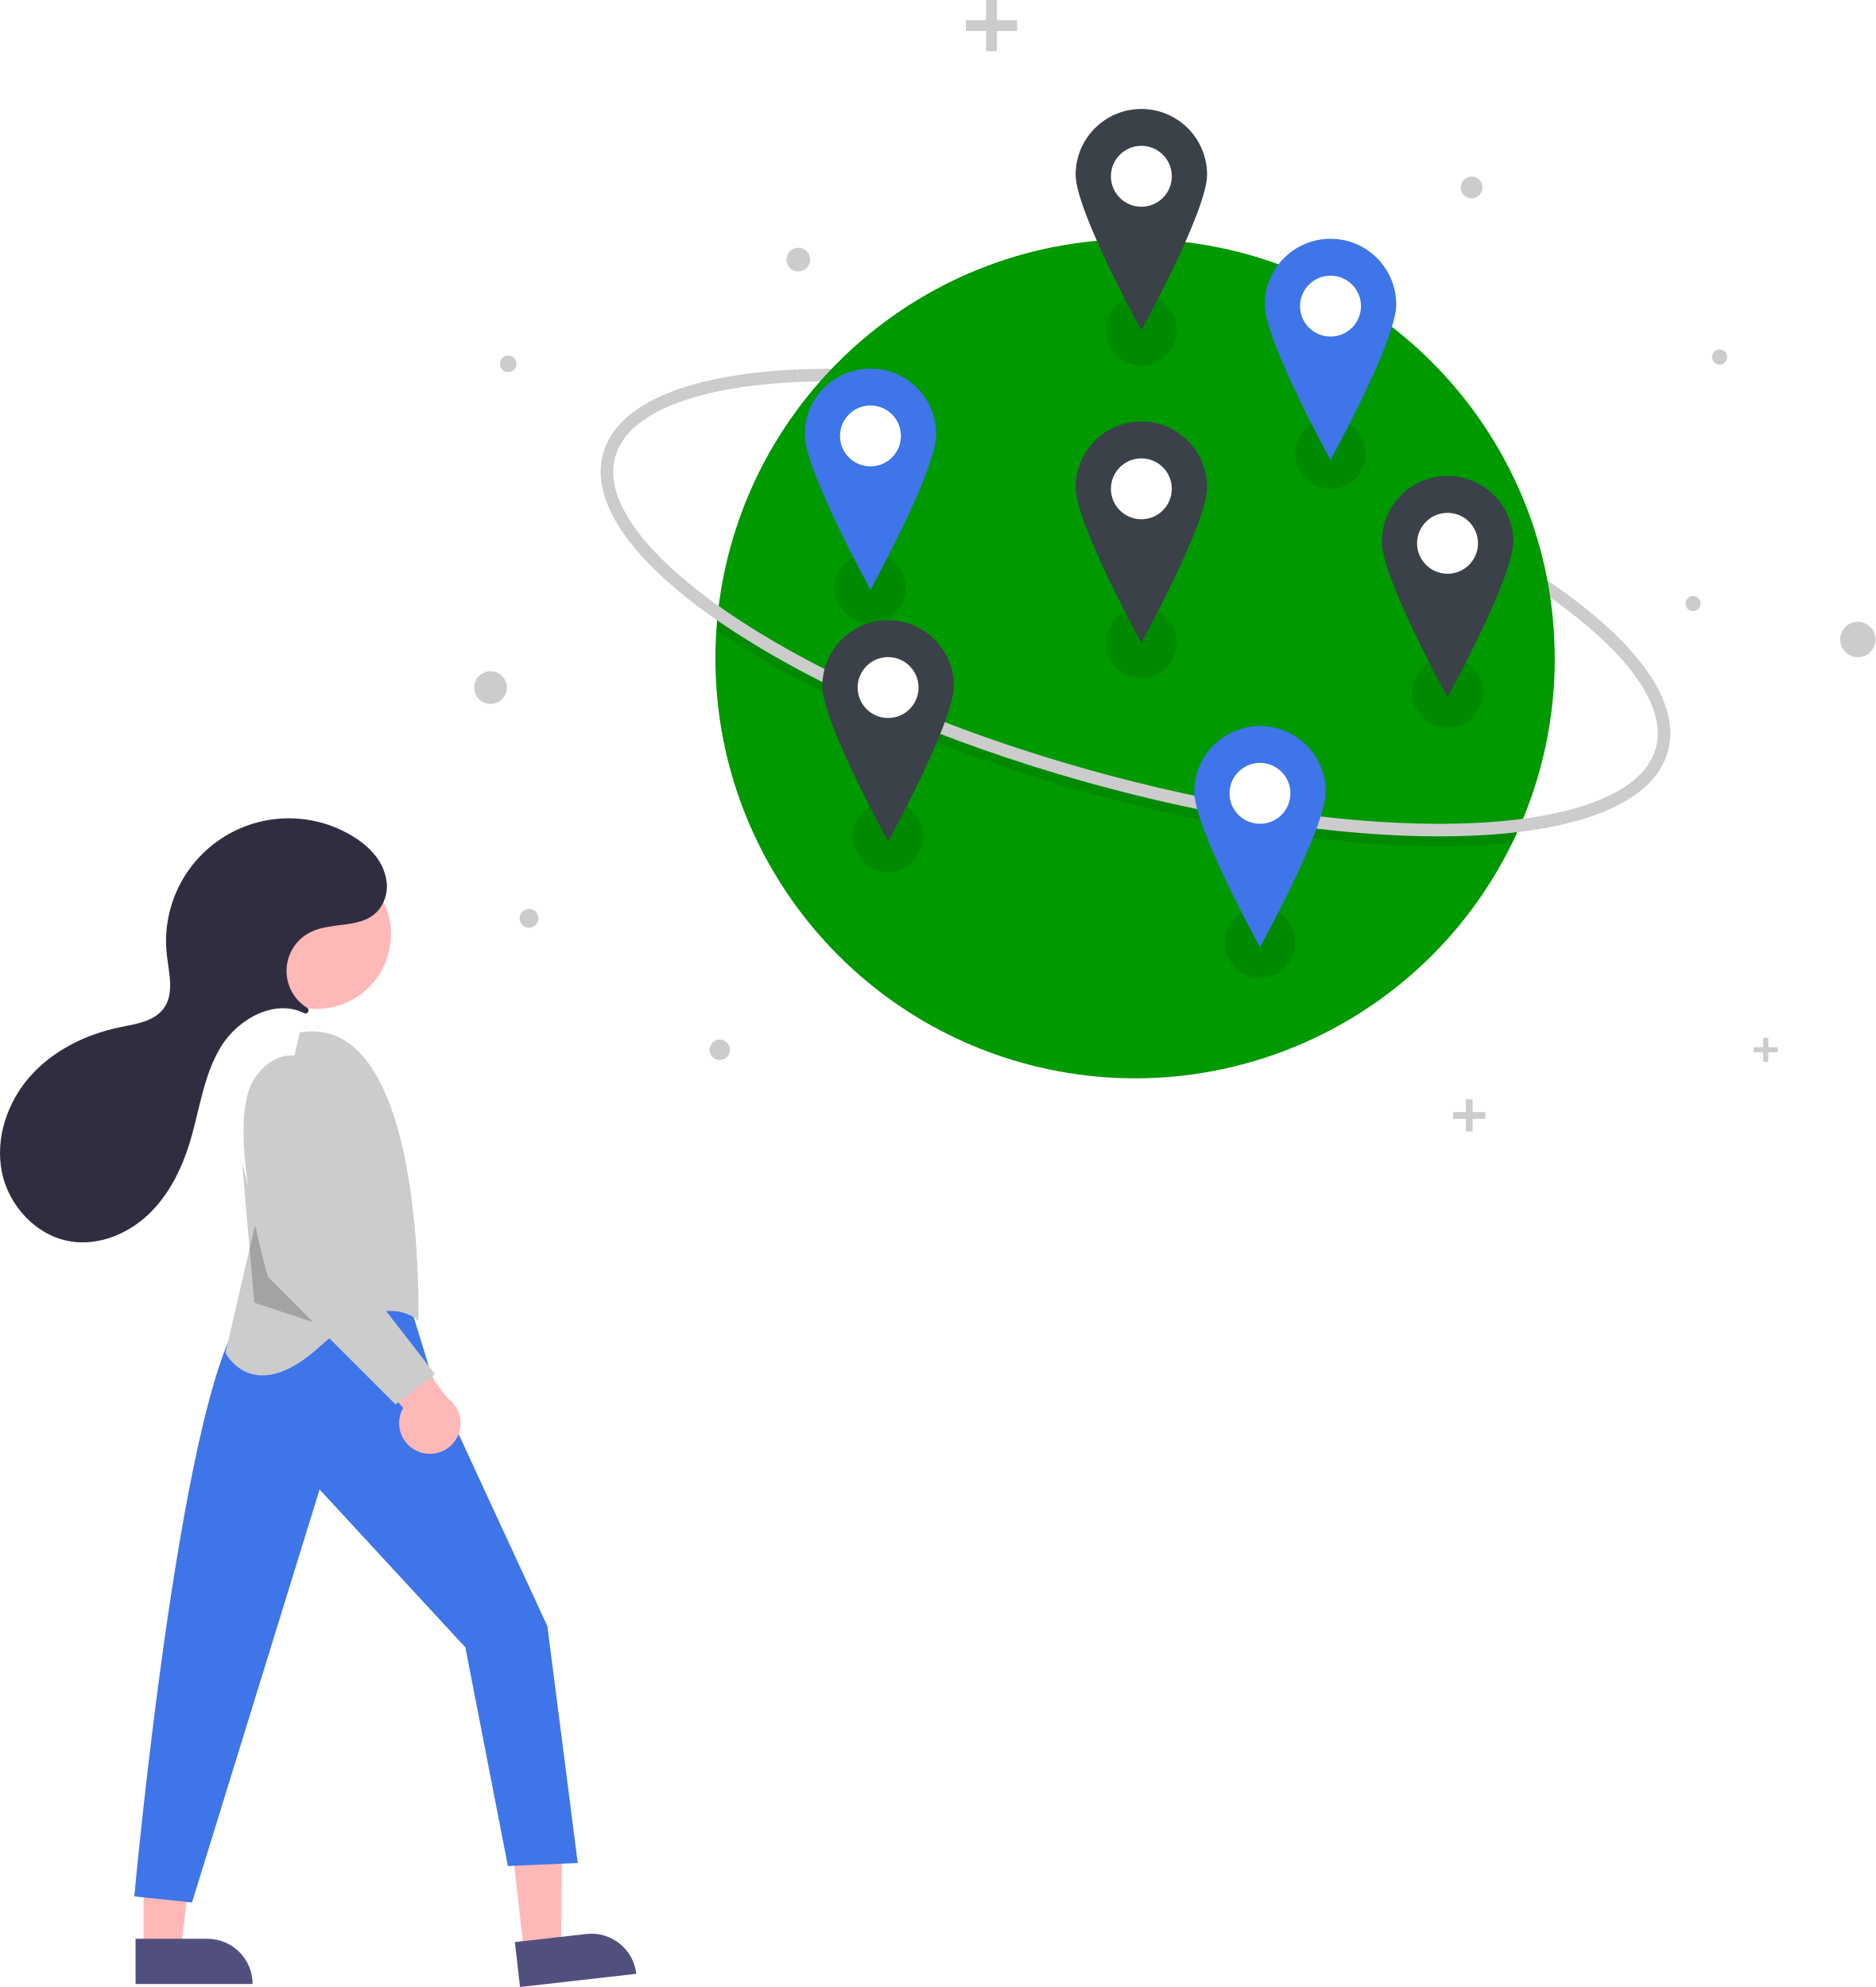
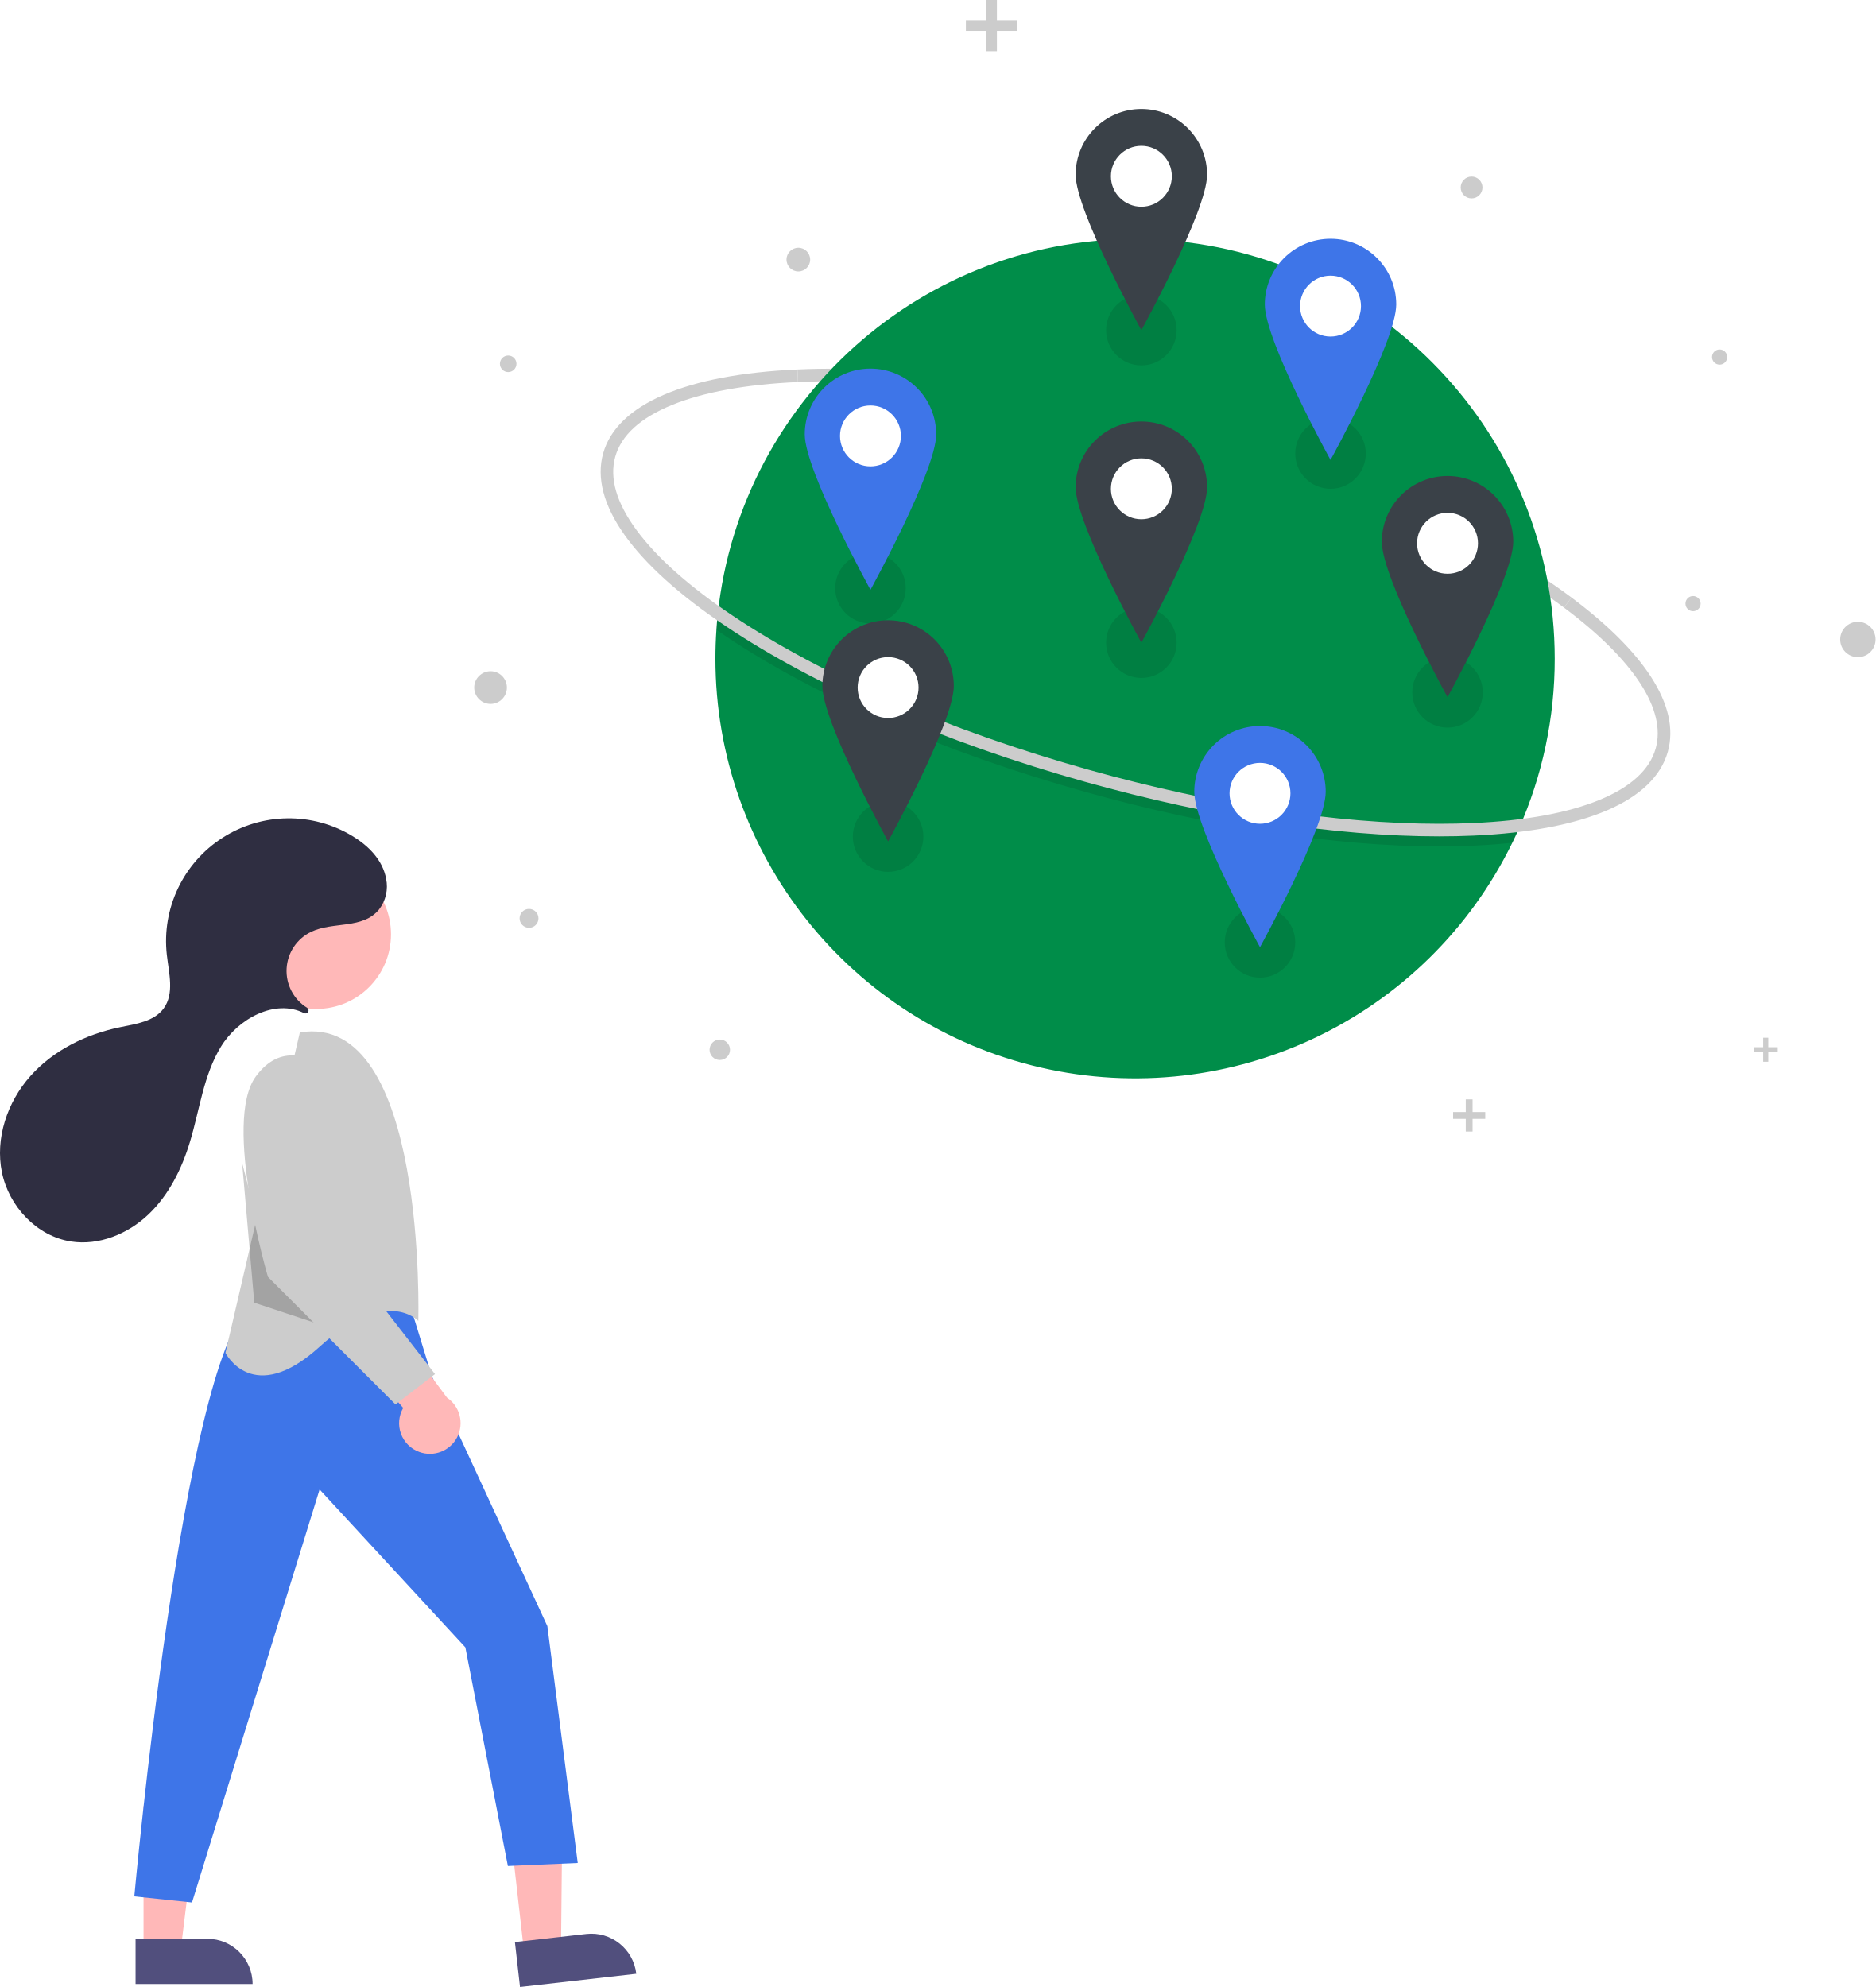
<svg xmlns="http://www.w3.org/2000/svg" style="isolation:isolate" viewBox="868.32 317 617.539 654.322" width="617.539pt" height="654.322pt">
  <defs>
-     <clipPath id="_clipPath_miueK3jXmeFS1FyeJldLr8l21kV7qYOq">
+     <clipPath id="_clipPath_4W2RjKYU07HES9edFtrMjVRvlz4gzEJx">
      <rect x="868.32" y="317" width="617.539" height="654.322" />
    </clipPath>
  </defs>
-   <g clip-path="url(#_clipPath_miueK3jXmeFS1FyeJldLr8l21kV7qYOq)">
+   <g clip-path="url(#_clipPath_4W2RjKYU07HES9edFtrMjVRvlz4gzEJx)">
    <g>
      <path d=" M 1383.257 517.076 C 1354.019 495.219 1308.225 474.547 1257.617 460.363 C 1211.539 447.447 1166.596 441.212 1131.057 442.804 L 1130.872 438.671 C 1166.834 437.061 1212.244 443.348 1258.734 456.379 C 1309.813 470.696 1356.103 491.612 1385.734 513.763 L 1383.257 517.076 Z " fill="rgb(204,204,204)" />
-       <path d=" M 1380.221 533.913 C 1380.247 553.278 1376.187 572.432 1368.307 590.121 Q 1367.32 592.343 1366.251 594.523 C 1338.026 652.333 1273.644 683.021 1210.962 668.541 C 1148.281 654.061 1103.882 598.245 1103.872 533.913 Q 1103.872 529.116 1104.199 524.393 Q 1104.354 521.992 1104.6 519.619 C 1112.21 446.483 1175.763 392.115 1249.196 395.924 C 1322.629 399.732 1380.218 460.381 1380.221 533.913 L 1380.221 533.913 Z " fill="rgb(0,153,0)" />
+       <path d=" M 1380.221 533.913 C 1380.247 553.278 1376.187 572.432 1368.307 590.121 Q 1367.32 592.343 1366.251 594.523 C 1338.026 652.333 1273.644 683.021 1210.962 668.541 C 1148.281 654.061 1103.882 598.245 1103.872 533.913 Q 1103.872 529.116 1104.199 524.393 Q 1104.354 521.992 1104.6 519.619 C 1112.21 446.483 1175.763 392.115 1249.196 395.924 C 1322.629 399.732 1380.218 460.381 1380.221 533.913 L 1380.221 533.913 Z " fill="rgb(0,141,73)" />
      <g opacity="0.1">
        <path d=" M 1368.307 590.121 Q 1367.32 592.343 1366.251 594.523 Q 1360.194 595.181 1353.501 595.479 C 1349.806 595.644 1346.004 595.727 1342.12 595.727 C 1308.189 595.727 1267.353 589.464 1225.635 577.773 C 1179.144 564.741 1137.084 546.514 1107.198 526.445 Q 1105.672 525.421 1104.199 524.393 Q 1104.354 521.992 1104.6 519.619 Q 1106.977 521.313 1109.503 523.012 C 1139.036 542.84 1180.675 560.873 1226.752 573.789 C 1268.105 585.381 1308.557 591.59 1342.099 591.59 Q 1347.852 591.59 1353.315 591.346 Q 1361.27 590.986 1368.307 590.121 Z " fill="rgb(0,0,0)" />
      </g>
      <path d=" M 1342.12 592.418 C 1308.19 592.419 1267.352 586.155 1225.636 574.463 C 1179.146 561.432 1137.083 543.204 1107.198 523.136 C 1076.688 502.65 1062.382 482.463 1066.914 466.295 C 1071.445 450.127 1094.159 440.316 1130.872 438.671 L 1131.057 442.804 C 1113.913 443.572 1099.941 446.121 1089.529 450.378 C 1079.143 454.625 1072.874 460.356 1070.897 467.412 C 1068.919 474.467 1071.296 482.621 1077.962 491.648 C 1084.644 500.696 1095.256 510.135 1109.504 519.702 C 1139.034 539.531 1180.674 557.564 1226.753 570.479 C 1268.107 582.07 1308.555 588.281 1342.1 588.282 Q 1347.849 588.282 1353.313 588.038 C 1370.458 587.269 1384.43 584.721 1394.841 580.464 C 1405.227 576.217 1411.496 570.486 1413.474 563.43 C 1417.024 550.761 1406.293 534.299 1383.257 517.076 L 1385.734 513.763 C 1397.588 522.626 1406.364 531.362 1411.816 539.728 C 1417.661 548.697 1419.559 557.048 1417.457 564.547 C 1412.925 580.715 1390.211 590.525 1353.499 592.171 C 1349.804 592.336 1346.005 592.418 1342.12 592.418 Z " fill="rgb(204,204,204)" />
      <circle vector-effect="non-scaling-stroke" cx="1245.702" cy="369.235" r="1.583" fill="rgb(242,242,242)" />
      <circle vector-effect="non-scaling-stroke" cx="1035.645" cy="436.801" r="2.724" fill="rgb(204,204,204)" />
      <circle vector-effect="non-scaling-stroke" cx="1029.839" cy="543.413" r="5.381" fill="rgb(204,204,204)" />
      <circle vector-effect="non-scaling-stroke" cx="1352.842" cy="378.735" r="3.586" fill="rgb(204,204,204)" />
      <circle vector-effect="non-scaling-stroke" cx="1480.037" cy="527.579" r="5.823" fill="rgb(204,204,204)" />
      <circle vector-effect="non-scaling-stroke" cx="1434.506" cy="434.58" r="2.498" fill="rgb(204,204,204)" />
      <circle vector-effect="non-scaling-stroke" cx="1131.173" cy="402.485" r="3.897" fill="rgb(204,204,204)" />
      <circle vector-effect="non-scaling-stroke" cx="1425.762" cy="515.772" r="2.498" fill="rgb(204,204,204)" />
      <circle vector-effect="non-scaling-stroke" cx="1042.506" cy="619.413" r="3.109" fill="rgb(204,204,204)" />
      <circle vector-effect="non-scaling-stroke" cx="1105.312" cy="662.691" r="3.367" fill="rgb(204,204,204)" />
      <path d=" M 1203.2 323.645 L 1196.555 323.645 L 1196.555 317 L 1192.99 317 L 1192.99 323.645 L 1186.342 323.645 L 1186.342 327.213 L 1192.99 327.213 L 1192.99 333.858 L 1196.555 333.858 L 1196.555 327.213 L 1203.2 327.213 L 1203.2 323.645 L 1203.2 323.645 Z " fill="rgb(204,204,204)" />
      <path d=" M 1357.342 683.201 L 1353.168 683.201 L 1353.168 679.029 L 1350.93 679.029 L 1350.93 683.201 L 1346.758 683.201 L 1346.758 685.44 L 1350.93 685.44 L 1350.93 689.612 L 1353.168 689.612 L 1353.168 685.44 L 1357.342 685.44 L 1357.342 683.201 L 1357.342 683.201 Z " fill="rgb(204,204,204)" />
      <path d=" M 1453.646 661.844 L 1450.527 661.844 L 1450.527 658.725 L 1448.852 658.725 L 1448.852 661.844 L 1445.733 661.844 L 1445.733 663.519 L 1448.852 663.519 L 1448.852 666.638 L 1450.527 666.638 L 1450.527 663.519 L 1453.646 663.519 L 1453.646 661.844 L 1453.646 661.844 Z " fill="rgb(204,204,204)" />
      <g opacity="0.1">
        <circle vector-effect="non-scaling-stroke" cx="1244.119" cy="425.717" r="11.611" fill="rgb(0,0,0)" />
      </g>
      <g opacity="0.1">
        <circle vector-effect="non-scaling-stroke" cx="1154.924" cy="510.69" r="11.611" fill="rgb(0,0,0)" />
      </g>
      <g opacity="0.1">
        <circle vector-effect="non-scaling-stroke" cx="1283.175" cy="627.33" r="11.611" fill="rgb(0,0,0)" />
      </g>
      <g opacity="0.1">
        <circle vector-effect="non-scaling-stroke" cx="1244.119" cy="528.635" r="11.611" fill="rgb(0,0,0)" />
      </g>
      <g opacity="0.1">
        <circle vector-effect="non-scaling-stroke" cx="1160.729" cy="592.496" r="11.611" fill="rgb(0,0,0)" />
      </g>
      <g opacity="0.1">
        <circle vector-effect="non-scaling-stroke" cx="1306.397" cy="466.357" r="11.611" fill="rgb(0,0,0)" />
      </g>
      <g opacity="0.1">
        <circle vector-effect="non-scaling-stroke" cx="1344.925" cy="544.996" r="11.611" fill="rgb(0,0,0)" />
      </g>
      <circle vector-effect="non-scaling-stroke" cx="1244.119" cy="477.968" r="15.306" fill="rgb(255,255,255)" />
      <path d=" M 1244.119 455.801 C 1238.38 455.801 1232.876 458.081 1228.818 462.139 C 1224.76 466.197 1222.48 471.701 1222.48 477.44 C 1222.48 489.391 1244.119 528.635 1244.119 528.635 C 1244.119 528.635 1265.758 489.391 1265.758 477.44 C 1265.758 471.701 1263.478 466.197 1259.42 462.139 C 1255.362 458.081 1249.858 455.801 1244.119 455.801 L 1244.119 455.801 Z  M 1244.119 487.996 C 1238.58 487.996 1234.091 483.506 1234.091 477.968 C 1234.091 472.429 1238.58 467.94 1244.119 467.94 C 1249.657 467.94 1254.147 472.429 1254.147 477.968 C 1254.147 480.627 1253.09 483.178 1251.21 485.058 C 1249.329 486.939 1246.778 487.996 1244.119 487.996 L 1244.119 487.996 Z " fill="rgb(58,65,72)" />
      <circle vector-effect="non-scaling-stroke" cx="1160.729" cy="543.413" r="15.306" fill="rgb(255,255,255)" />
      <path d=" M 1160.729 521.246 C 1154.99 521.246 1149.486 523.526 1145.428 527.584 C 1141.37 531.642 1139.09 537.146 1139.09 542.885 C 1139.09 554.836 1160.729 594.08 1160.729 594.08 C 1160.729 594.08 1182.368 554.836 1182.368 542.885 C 1182.368 537.146 1180.088 531.642 1176.03 527.584 C 1171.972 523.526 1166.468 521.246 1160.729 521.246 L 1160.729 521.246 Z  M 1160.729 553.44 C 1155.191 553.44 1150.701 548.951 1150.701 543.413 C 1150.701 537.874 1155.191 533.385 1160.729 533.385 C 1166.268 533.385 1170.757 537.874 1170.757 543.413 C 1170.757 546.072 1169.701 548.623 1167.82 550.503 C 1165.939 552.384 1163.389 553.44 1160.729 553.44 L 1160.729 553.44 Z " fill="rgb(58,65,72)" />
      <circle vector-effect="non-scaling-stroke" cx="1344.925" cy="495.912" r="15.306" fill="rgb(255,255,255)" />
      <path d=" M 1344.925 473.745 C 1339.186 473.745 1333.682 476.025 1329.624 480.083 C 1325.566 484.142 1323.286 489.646 1323.286 495.385 C 1323.286 507.335 1344.925 546.579 1344.925 546.579 C 1344.925 546.579 1366.564 507.335 1366.564 495.385 C 1366.564 489.646 1364.284 484.142 1360.226 480.083 C 1356.168 476.025 1350.664 473.745 1344.925 473.745 L 1344.925 473.745 Z  M 1344.925 505.94 C 1339.387 505.94 1334.897 501.45 1334.897 495.912 C 1334.897 490.374 1339.387 485.884 1344.925 485.884 C 1350.463 485.884 1354.953 490.374 1354.953 495.912 C 1354.953 498.572 1353.896 501.122 1352.016 503.003 C 1350.135 504.884 1347.585 505.94 1344.925 505.94 L 1344.925 505.94 Z " fill="rgb(58,65,72)" />
      <circle vector-effect="non-scaling-stroke" cx="1244.119" cy="375.05" r="15.306" fill="rgb(255,255,255)" />
      <path d=" M 1244.119 352.884 C 1232.168 352.884 1222.48 362.572 1222.48 374.523 C 1222.48 386.473 1244.119 425.717 1244.119 425.717 C 1244.119 425.717 1265.758 386.473 1265.758 374.523 C 1265.758 368.784 1263.478 363.28 1259.42 359.221 C 1255.362 355.163 1249.858 352.884 1244.119 352.884 L 1244.119 352.884 Z  M 1244.119 385.078 C 1238.58 385.078 1234.091 380.589 1234.091 375.05 C 1234.091 369.512 1238.58 365.022 1244.119 365.022 C 1249.657 365.022 1254.147 369.512 1254.147 375.05 C 1254.147 377.71 1253.09 380.261 1251.21 382.141 C 1249.329 384.022 1246.778 385.078 1244.119 385.078 L 1244.119 385.078 Z " fill="rgb(58,65,72)" />
      <circle vector-effect="non-scaling-stroke" cx="1283.175" cy="578.246" r="15.306" fill="rgb(255,255,255)" />
      <path d=" M 1283.174 556.079 C 1277.435 556.079 1271.932 558.359 1267.873 562.417 C 1263.815 566.475 1261.536 571.979 1261.536 577.718 C 1261.536 589.669 1283.174 628.913 1283.174 628.913 C 1283.174 628.913 1304.814 589.669 1304.814 577.718 C 1304.814 571.979 1302.534 566.475 1298.476 562.417 C 1294.417 558.359 1288.914 556.079 1283.174 556.079 Z  M 1283.174 588.274 C 1277.636 588.274 1273.147 583.784 1273.147 578.246 C 1273.147 572.708 1277.636 568.218 1283.175 568.218 C 1288.713 568.218 1293.202 572.708 1293.202 578.246 C 1293.202 580.906 1292.146 583.456 1290.265 585.337 C 1288.385 587.218 1285.834 588.274 1283.174 588.274 L 1283.174 588.274 Z " fill="rgb(62,117,232)" />
      <circle vector-effect="non-scaling-stroke" cx="1154.924" cy="460.551" r="15.306" fill="rgb(255,255,255)" />
      <path d=" M 1154.924 438.384 C 1149.185 438.384 1143.681 440.664 1139.623 444.722 C 1135.564 448.78 1133.285 454.284 1133.285 460.023 C 1133.285 471.974 1154.924 511.218 1154.924 511.218 C 1154.924 511.218 1176.563 471.974 1176.563 460.023 C 1176.563 454.284 1174.283 448.78 1170.225 444.722 C 1166.167 440.664 1160.663 438.384 1154.924 438.384 L 1154.924 438.384 Z  M 1154.924 470.579 C 1149.385 470.579 1144.896 466.089 1144.896 460.551 C 1144.896 455.013 1149.385 450.523 1154.924 450.523 C 1160.462 450.523 1164.952 455.013 1164.952 460.551 C 1164.952 463.21 1163.895 465.761 1162.014 467.642 C 1160.134 469.522 1157.583 470.579 1154.924 470.579 L 1154.924 470.579 Z " fill="rgb(62,117,232)" />
      <circle vector-effect="non-scaling-stroke" cx="1306.397" cy="417.801" r="15.306" fill="rgb(255,255,255)" />
      <path d=" M 1306.397 395.634 C 1300.658 395.634 1295.154 397.914 1291.096 401.972 C 1287.038 406.03 1284.758 411.534 1284.758 417.273 C 1284.758 429.224 1306.397 468.468 1306.397 468.468 C 1306.397 468.468 1328.036 429.224 1328.036 417.273 C 1328.036 405.322 1318.348 395.634 1306.397 395.634 L 1306.397 395.634 Z  M 1306.397 427.829 C 1300.859 427.829 1296.369 423.339 1296.369 417.801 C 1296.369 412.262 1300.859 407.773 1306.397 407.773 C 1311.935 407.773 1316.425 412.262 1316.425 417.801 C 1316.425 423.339 1311.935 427.829 1306.397 427.829 L 1306.397 427.829 L 1306.397 427.829 Z " fill="rgb(62,117,232)" />
      <path d=" M 1040.862 959.715 L 1053.044 958.332 L 1053.509 910.688 L 1035.53 912.729 L 1040.862 959.715 L 1040.862 959.715 Z " fill="rgb(255,184,184)" />
      <path d=" M 1077.82 966.978 L 1039.535 971.322 L 1037.857 956.53 L 1061.35 953.865 C 1069.519 952.938 1076.893 958.809 1077.82 966.978 L 1077.82 966.978 L 1077.82 966.978 Z " fill="rgb(81,79,125)" />
      <path d=" M 915.582 958.954 L 927.842 958.953 L 933.674 911.665 L 915.58 911.666 L 915.582 958.954 L 915.582 958.954 Z " fill="rgb(255,184,184)" />
      <path d=" M 951.486 970.336 L 912.956 970.338 L 912.955 955.451 L 936.599 955.45 C 944.821 955.45 951.486 962.115 951.486 970.336 L 951.486 970.336 L 951.486 970.336 Z " fill="rgb(81,79,125)" />
      <path d=" M 1003.544 747.486 L 1010.544 770.255 L 1048.544 852.486 L 1058.544 930.486 L 1035.544 931.486 L 1021.544 859.486 L 973.544 807.486 L 931.544 943.486 L 912.544 941.486 C 912.544 941.486 928.544 765.486 950.544 747.486 C 950.544 747.486 986.544 730.486 1003.544 747.486 Z " fill="rgb(62,117,232)" />
      <circle vector-effect="non-scaling-stroke" cx="972.492" cy="624.679" r="24.561" fill="rgb(255,184,184)" />
      <path d=" M 1006.044 751.986 C 1006.044 751.986 1009.044 649.986 967.044 656.986 C 967.044 656.986 942.544 762.486 942.544 762.486 C 942.544 762.486 951.544 780.486 973.544 760.486 C 995.544 740.486 1006.044 751.986 1006.044 751.986 Z " fill="rgb(204,204,204)" />
      <g opacity="0.2">
        <path d=" M 948.044 699.986 L 957.927 737.869 L 972.984 752.927 L 952.044 745.986 L 948.044 699.986 L 948.044 699.986 Z " fill="rgb(0,0,0)" />
      </g>
      <path d=" M 1006.354 795.124 C 1003.556 794.11 1001.351 791.908 1000.333 789.112 C 999.314 786.316 999.587 783.212 1001.077 780.636 L 977.718 753.593 L 996.132 751.196 L 1015.491 777.244 C 1019.746 780.097 1021.195 785.681 1018.864 790.243 C 1016.533 794.804 1011.159 796.902 1006.354 795.124 L 1006.354 795.124 Z " fill="rgb(255,184,184)" />
      <path d=" M 977.914 677.762 L 980.544 729.486 L 1011.544 769.486 L 998.544 779.486 L 956.544 737.486 C 956.544 737.486 941.544 686.486 952.544 671.486 C 956.669 665.861 961.215 664.314 965.288 664.578 C 972.221 665.155 977.636 670.81 977.914 677.762 Z " fill="rgb(204,204,204)" />
      <path d=" M 969.571 650.486 C 969.809 650.273 969.933 649.96 969.904 649.642 C 969.876 649.324 969.7 649.038 969.428 648.87 C 964.985 646.118 962.4 641.16 962.687 635.942 C 962.973 630.725 966.087 626.08 970.804 623.832 C 978.025 620.389 987.81 623.068 993.148 616.452 C 995.345 613.587 996.186 609.909 995.451 606.375 C 994.299 600.126 989.602 595.485 984.341 592.305 C 971.157 584.335 954.589 584.551 941.617 592.861 C 928.645 601.171 921.523 616.131 923.252 631.439 C 923.931 637.453 925.786 644.197 922.21 649.08 C 919.063 653.377 913.122 654.183 907.904 655.251 C 896.71 657.541 885.912 662.825 878.316 671.359 C 870.72 679.894 866.668 691.868 868.958 703.061 C 871.248 714.254 880.436 724.091 891.729 725.826 C 900.92 727.238 910.411 723.334 917.161 716.938 C 923.911 710.541 928.178 701.902 930.869 693.001 C 934.063 682.435 935.323 671.05 941.09 661.639 C 946.733 652.429 958.894 645.827 968.425 650.623 C 968.798 650.819 969.254 650.764 969.571 650.486 L 969.571 650.486 Z " fill="rgb(47,46,65)" />
    </g>
  </g>
</svg>
